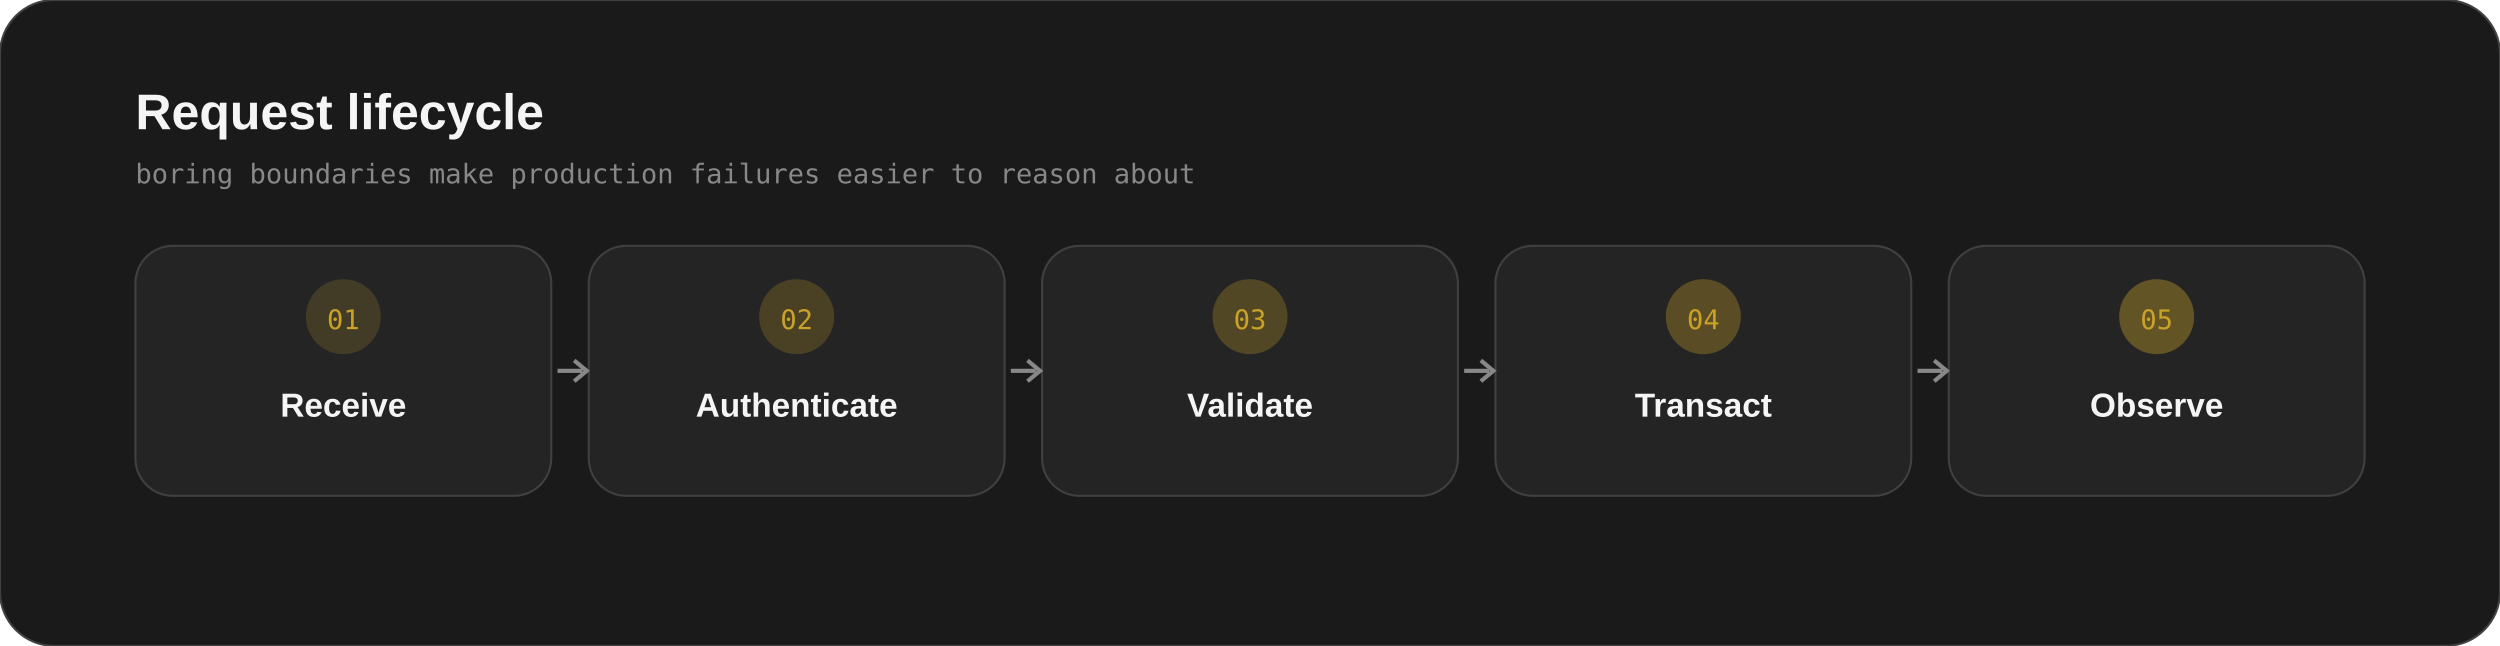
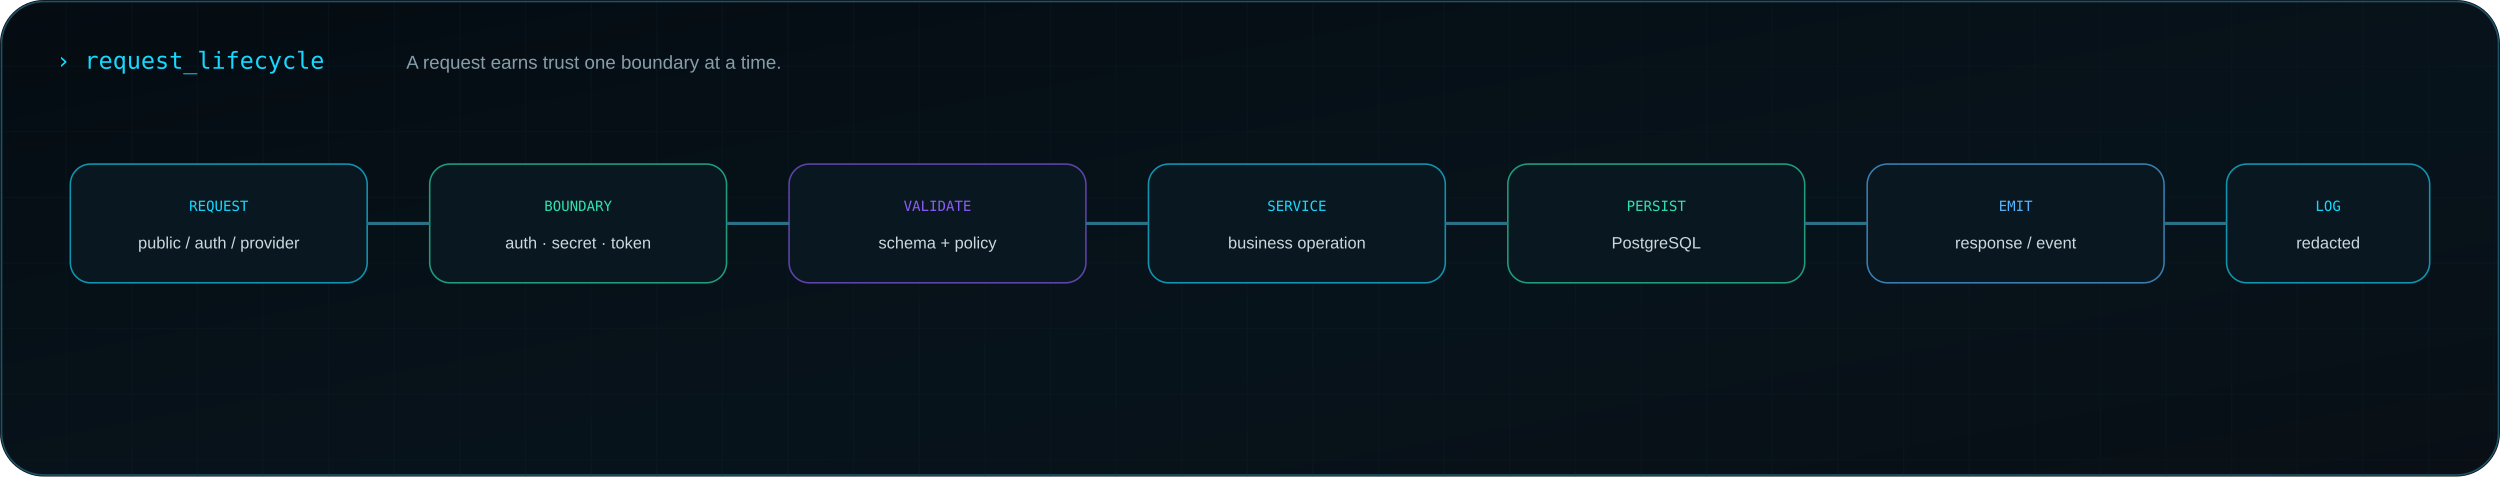
- <svg xmlns="http://www.w3.org/2000/svg" width="1200" height="310" viewBox="0 0 1200 310">
-   <rect width="1200" height="310" rx="26" fill="#1a1a1a" stroke="#404040" />
-   <text x="65" y="62" fill="#f5f5f5" font-family="Arial" font-size="24" font-weight="700">Request lifecycle</text>
-   <text x="65" y="88" fill="#888888" font-family="monospace" font-size="13">boring boundaries make production failures easier to reason about</text>
-   <g transform="translate(65 118)">
-     <rect width="199.6" height="120" rx="18" fill="#242424" stroke="#404040" />
-     <circle cx="99.8" cy="34" r="18" fill="#c9a227" opacity="0.18" />
-     <text x="99.8" y="40" text-anchor="middle" fill="#c9a227" font-family="monospace" font-size="13">01</text>
-     <text x="99.8" y="82" text-anchor="middle" fill="#f5f5f5" font-family="Arial" font-size="16" font-weight="700">Receive</text>
+ <svg xmlns="http://www.w3.org/2000/svg" width="1600" height="305" viewBox="0 0 1600 305">
+   <defs>
+     <linearGradient id="bg" x1="0" y1="0" x2="1" y2="1">
+       <stop stop-color="#050c12" />
+       <stop offset=".6" stop-color="#07131b" />
+       <stop offset="1" stop-color="#090f15" />
+     </linearGradient>
+     <pattern id="grid" width="42" height="42" patternUnits="userSpaceOnUse">
+       <path d="M42 0H0V42" fill="none" stroke="#0d2430" />
+     </pattern>
+   </defs>
+   <rect width="1600" height="305" rx="28" fill="url(#bg)" />
+   <rect width="1600" height="305" rx="28" fill="url(#grid)" opacity=".3" />
+   <rect x="1" y="1" width="1598" height="303" rx="27" fill="none" stroke="#1d5266" />
+   <text x="36" y="44" fill="#16d9ff" font-family="monospace" font-size="15">› request_lifecycle</text>
+   <text x="260" y="44" fill="#879eaa" font-family="Arial" font-size="12">A request earns trust one boundary at a time.</text>
+   <g transform="translate(45 105)">
+     <rect width="190" height="76" rx="13" fill="#091720" stroke="#16d9ff" stroke-opacity=".65" />
+     <text x="95" y="30" text-anchor="middle" fill="#16d9ff" font-family="monospace" font-size="9">REQUEST</text>
+     <text x="95" y="54" text-anchor="middle" fill="#ccd9df" font-family="Arial" font-size="10.5">public / auth / provider</text>
  </g>
-   <g transform="translate(282.6 118)">
-     <rect width="199.6" height="120" rx="18" fill="#242424" stroke="#404040" />
-     <circle cx="99.8" cy="34" r="18" fill="#c9a227" opacity="0.23" />
-     <text x="99.8" y="40" text-anchor="middle" fill="#c9a227" font-family="monospace" font-size="13">02</text>
-     <text x="99.8" y="82" text-anchor="middle" fill="#f5f5f5" font-family="Arial" font-size="16" font-weight="700">Authenticate</text>
+   <g transform="translate(275 105)">
+     <rect width="190" height="76" rx="13" fill="#091720" stroke="#2fe3b0" stroke-opacity=".65" />
+     <text x="95" y="30" text-anchor="middle" fill="#2fe3b0" font-family="monospace" font-size="9">BOUNDARY</text>
+     <text x="95" y="54" text-anchor="middle" fill="#ccd9df" font-family="Arial" font-size="10.5">auth · secret · token</text>
  </g>
-   <g transform="translate(500.2 118)">
-     <rect width="199.6" height="120" rx="18" fill="#242424" stroke="#404040" />
-     <circle cx="99.8" cy="34" r="18" fill="#c9a227" opacity="0.28" />
-     <text x="99.8" y="40" text-anchor="middle" fill="#c9a227" font-family="monospace" font-size="13">03</text>
-     <text x="99.8" y="82" text-anchor="middle" fill="#f5f5f5" font-family="Arial" font-size="16" font-weight="700">Validate</text>
+   <g transform="translate(505 105)">
+     <rect width="190" height="76" rx="13" fill="#091720" stroke="#8b5cf6" stroke-opacity=".65" />
+     <text x="95" y="30" text-anchor="middle" fill="#8b5cf6" font-family="monospace" font-size="9">VALIDATE</text>
+     <text x="95" y="54" text-anchor="middle" fill="#ccd9df" font-family="Arial" font-size="10.5">schema + policy</text>
  </g>
-   <g transform="translate(717.8 118)">
-     <rect width="199.6" height="120" rx="18" fill="#242424" stroke="#404040" />
-     <circle cx="99.8" cy="34" r="18" fill="#c9a227" opacity="0.33" />
-     <text x="99.8" y="40" text-anchor="middle" fill="#c9a227" font-family="monospace" font-size="13">04</text>
-     <text x="99.8" y="82" text-anchor="middle" fill="#f5f5f5" font-family="Arial" font-size="16" font-weight="700">Transact</text>
+   <g transform="translate(735 105)">
+     <rect width="190" height="76" rx="13" fill="#091720" stroke="#16d9ff" stroke-opacity=".65" />
+     <text x="95" y="30" text-anchor="middle" fill="#16d9ff" font-family="monospace" font-size="9">SERVICE</text>
+     <text x="95" y="54" text-anchor="middle" fill="#ccd9df" font-family="Arial" font-size="10.5">business operation</text>
  </g>
-   <g transform="translate(935.4 118)">
-     <rect width="199.6" height="120" rx="18" fill="#242424" stroke="#404040" />
-     <circle cx="99.8" cy="34" r="18" fill="#c9a227" opacity="0.38" />
-     <text x="99.8" y="40" text-anchor="middle" fill="#c9a227" font-family="monospace" font-size="13">05</text>
-     <text x="99.8" y="82" text-anchor="middle" fill="#f5f5f5" font-family="Arial" font-size="16" font-weight="700">Observe</text>
+   <g transform="translate(965 105)">
+     <rect width="190" height="76" rx="13" fill="#091720" stroke="#2fe3b0" stroke-opacity=".65" />
+     <text x="95" y="30" text-anchor="middle" fill="#2fe3b0" font-family="monospace" font-size="9">PERSIST</text>
+     <text x="95" y="54" text-anchor="middle" fill="#ccd9df" font-family="Arial" font-size="10.5">PostgreSQL</text>
  </g>
-   <path d="M267.6 178h12" stroke="#888888" stroke-width="2" />
-   <path d="M275.6 173l6 5-6 5" fill="none" stroke="#888888" stroke-width="2" />
-   <path d="M485.2 178h12" stroke="#888888" stroke-width="2" />
-   <path d="M493.2 173l6 5-6 5" fill="none" stroke="#888888" stroke-width="2" />
-   <path d="M702.8 178h12" stroke="#888888" stroke-width="2" />
-   <path d="M710.8 173l6 5-6 5" fill="none" stroke="#888888" stroke-width="2" />
-   <path d="M920.4 178h12" stroke="#888888" stroke-width="2" />
-   <path d="M928.4 173l6 5-6 5" fill="none" stroke="#888888" stroke-width="2" />
+   <g transform="translate(1195 105)">
+     <rect width="190" height="76" rx="13" fill="#091720" stroke="#55b6ff" stroke-opacity=".65" />
+     <text x="95" y="30" text-anchor="middle" fill="#55b6ff" font-family="monospace" font-size="9">EMIT</text>
+     <text x="95" y="54" text-anchor="middle" fill="#ccd9df" font-family="Arial" font-size="10.5">response / event</text>
+   </g>
+   <g transform="translate(1425 105)">
+     <rect width="130" height="76" rx="13" fill="#091720" stroke="#16d9ff" stroke-opacity=".65" />
+     <text x="65" y="30" text-anchor="middle" fill="#16d9ff" font-family="monospace" font-size="9">LOG</text>
+     <text x="65" y="54" text-anchor="middle" fill="#ccd9df" font-family="Arial" font-size="10.5">redacted</text>
+   </g>
+   <path d="M235 143H275 M465 143H505 M695 143H735 M925 143H965 M1155 143H1195 M1385 143H1425" stroke="#2c7087" stroke-width="2" />
</svg>
